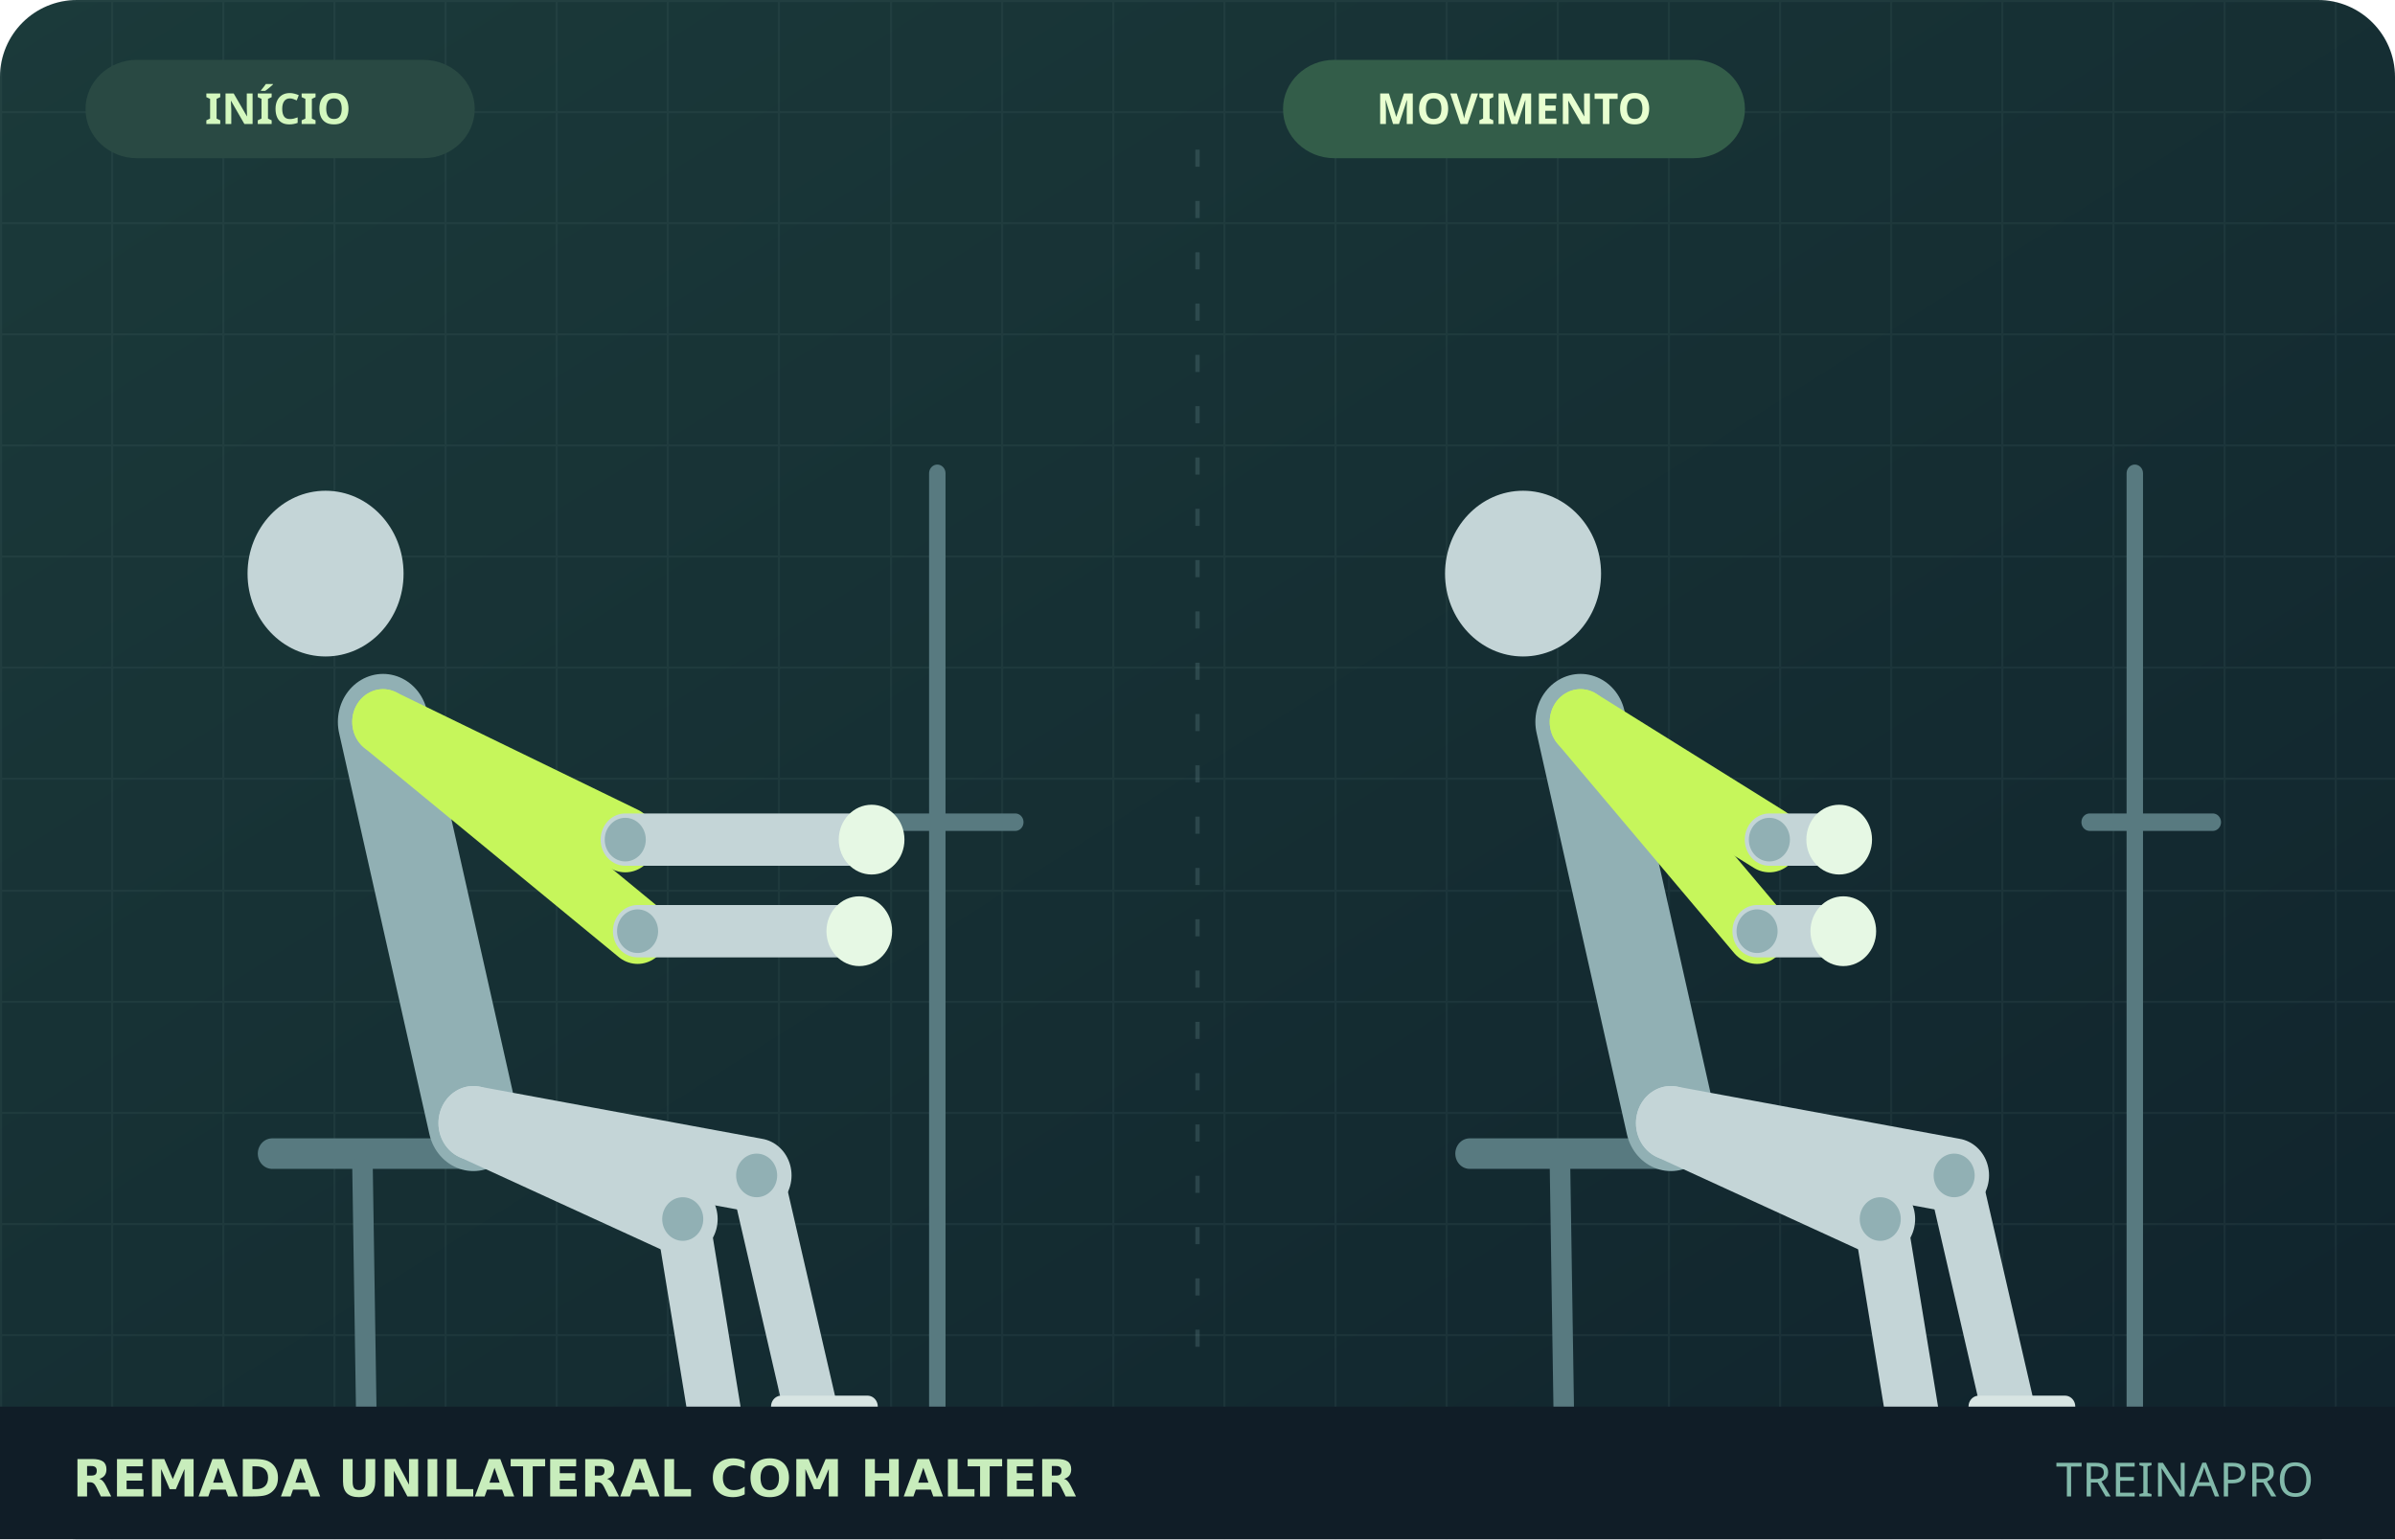
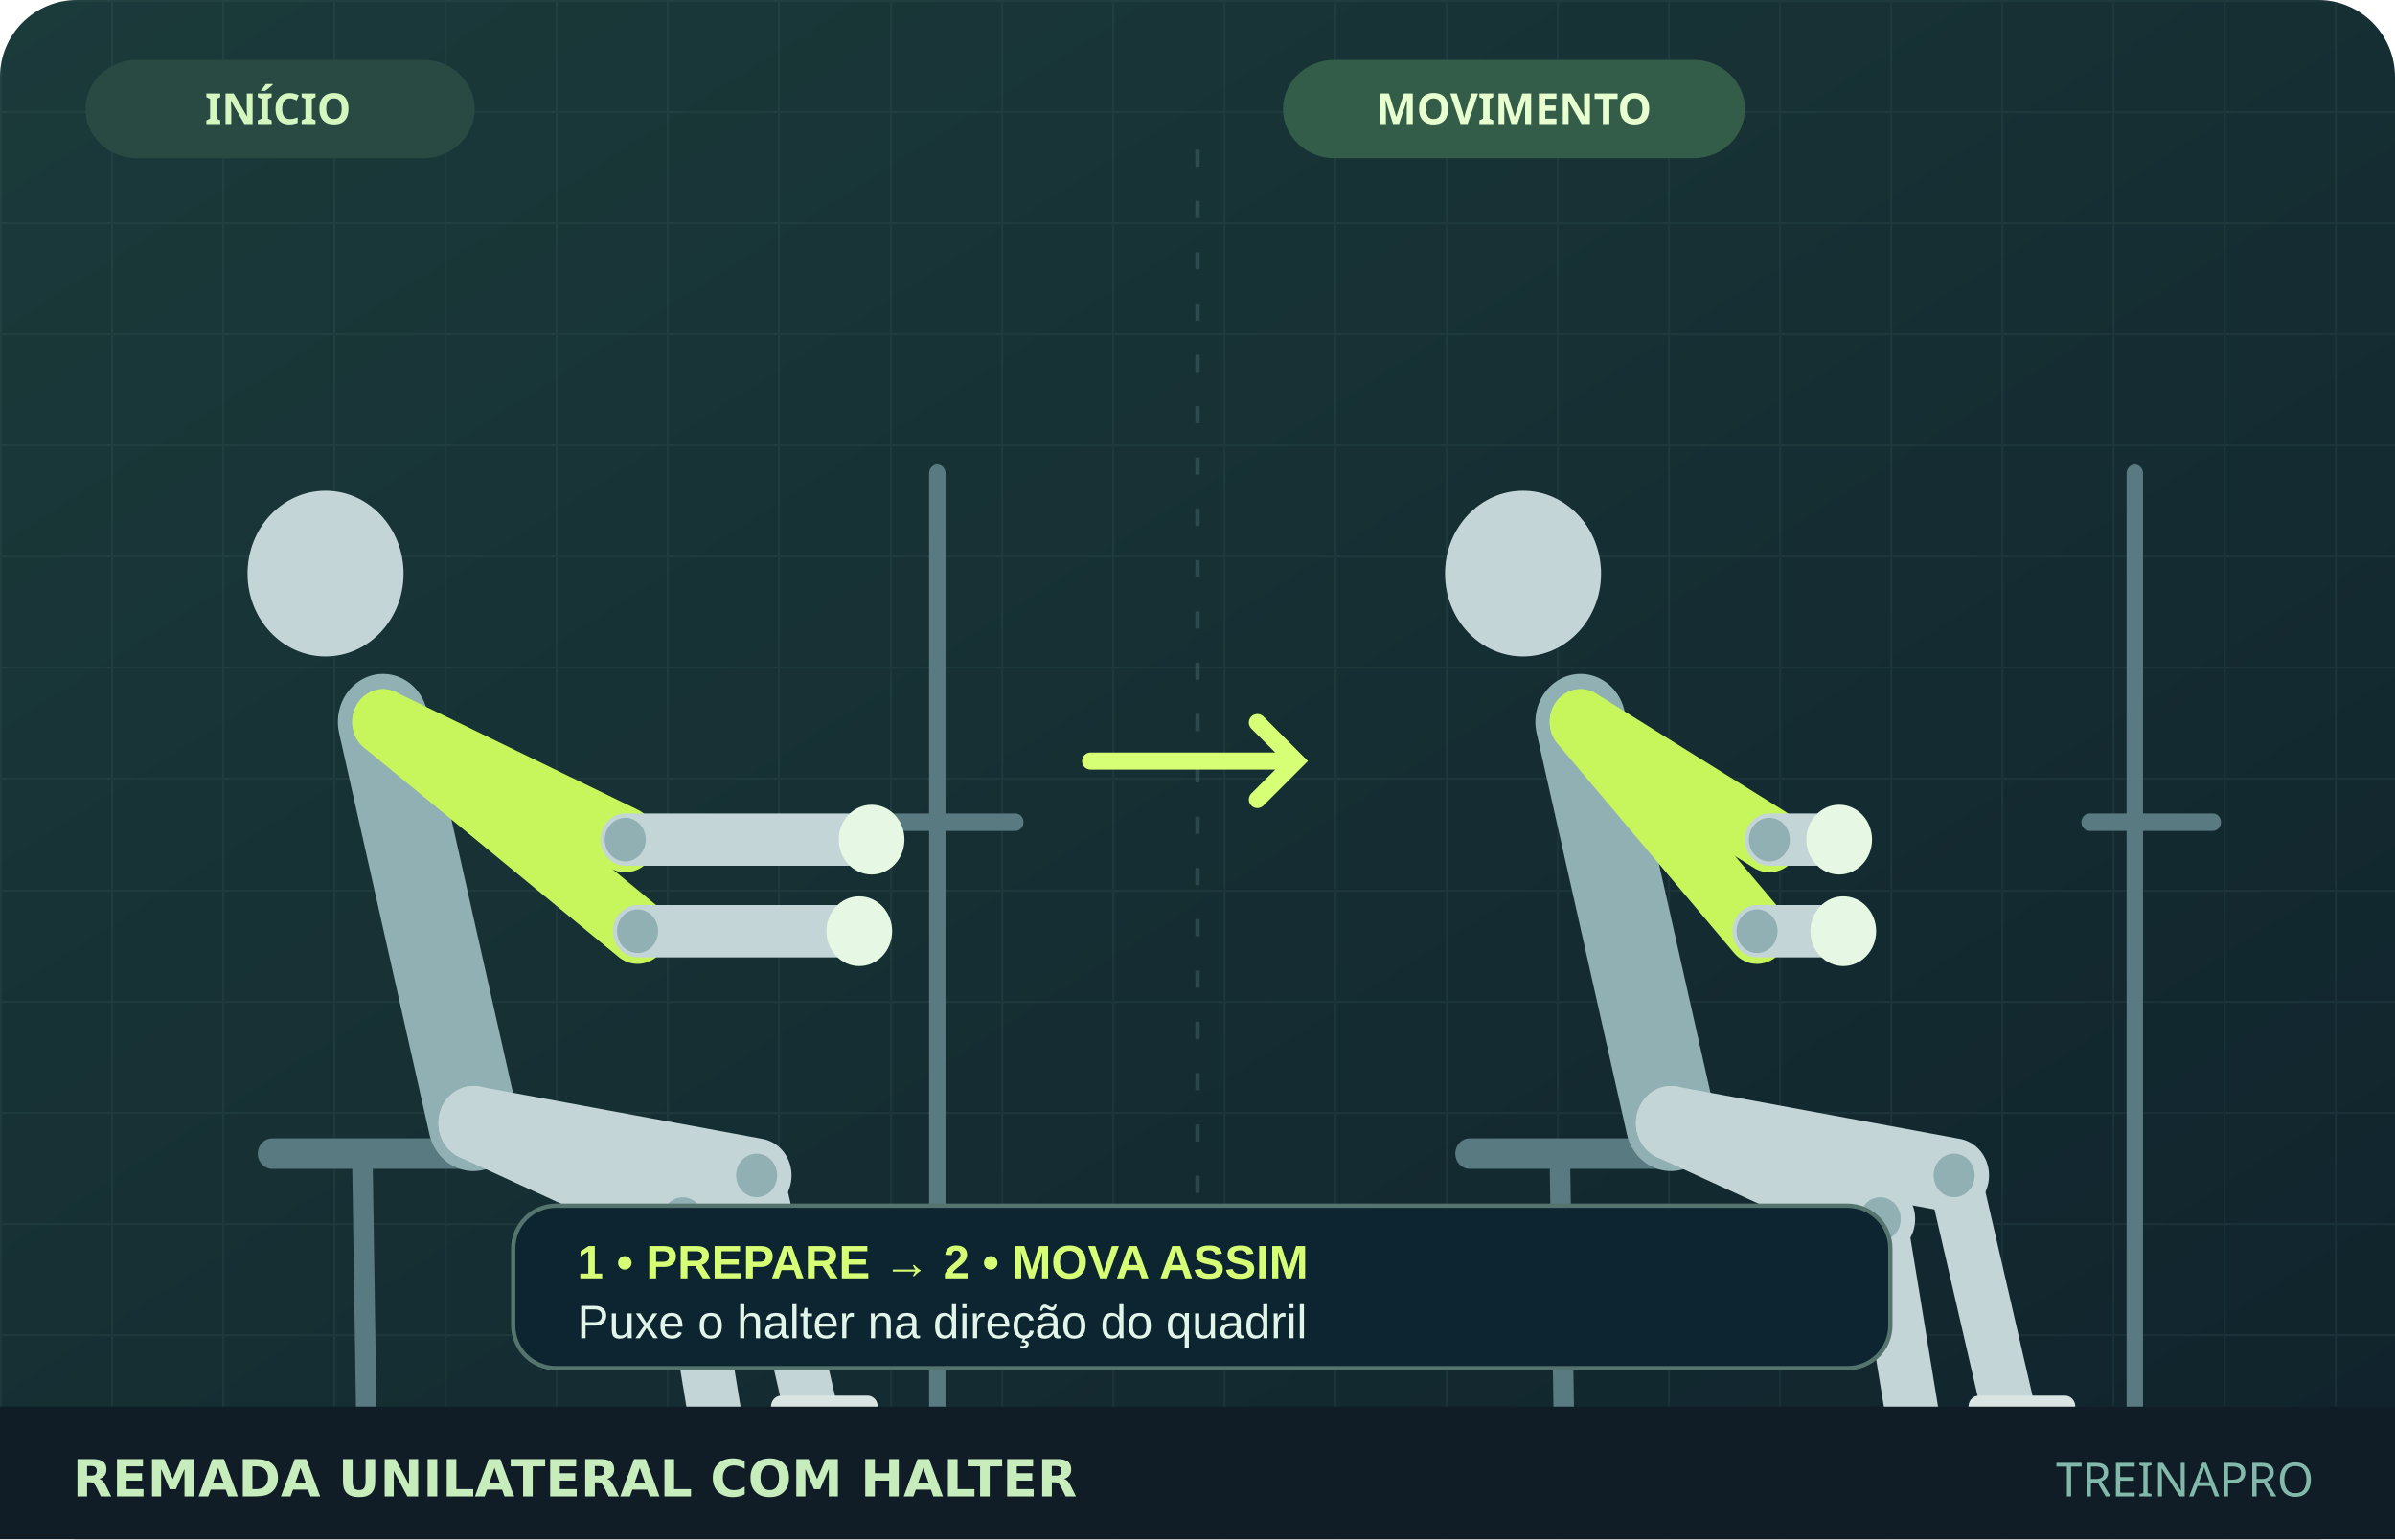
<svg xmlns="http://www.w3.org/2000/svg" viewBox="0 0 560 360" role="img" aria-labelledby="title desc">
  <defs>
    <linearGradient id="bg" x1="0" y1="0" x2="1" y2="1">
      <stop stop-color="#1b3a3a" />
      <stop offset="1" stop-color="#10232c" />
    </linearGradient>
    <pattern id="grid" width="26" height="26" patternUnits="userSpaceOnUse">
      <path d="M26 0H0V26" stroke="#527477" opacity=".13" fill="none" />
    </pattern>
  </defs>
  <rect width="560" height="360" rx="18" fill="url(#bg)" />
  <rect width="560" height="360" rx="18" fill="url(#grid)" />
  <path d="M280 35V315" stroke="#709297" stroke-dasharray="4 8" opacity=".25" />
  <rect x="20" y="14" rx="12" width="91" height="23" fill="#294943" />
  <text x="65" y="29" fill="#d3f7be" text-anchor="middle" font-size="10" font-family="sans-serif" font-weight="bold">INÍCIO</text>
  <rect x="300" y="14" rx="12" width="108" height="23" fill="#335d49" />
  <text x="354" y="29" fill="#e8ffd0" text-anchor="middle" font-size="10" font-family="sans-serif" font-weight="bold">MOVIMENTO</text>
  <g transform="translate(7 24) scale(.96 1.02)">
    <line x1="59" y1="241" x2="127" y2="241" stroke="#587a80" stroke-width="7" stroke-linecap="round" />
    <line x1="81" y1="244" x2="82" y2="305" stroke="#587a80" stroke-width="5" stroke-linecap="round" />
    <line x1="221" y1="85" x2="221" y2="305" stroke="#587a80" stroke-width="4" stroke-linecap="round" />
    <line x1="210" y1="165" x2="240" y2="165" stroke="#587a80" stroke-width="4" stroke-linecap="round" />
    <line x1="86" y1="142" x2="108" y2="234" stroke="#91b0b4" stroke-width="22" stroke-linecap="round" />
    <line x1="108" y1="234" x2="177" y2="246" stroke="#c4d5d7" stroke-width="17" stroke-linecap="round" />
    <line x1="177" y1="246" x2="190" y2="299" stroke="#c4d5d7" stroke-width="13" stroke-linecap="round" />
    <line x1="108" y1="234" x2="159" y2="256" stroke="#c4d5d7" stroke-width="17" stroke-linecap="round" />
    <line x1="159" y1="256" x2="167" y2="302" stroke="#c4d5d7" stroke-width="13" stroke-linecap="round" />
    <line x1="86" y1="142" x2="145" y2="169" stroke="#c6f65b" stroke-width="15" stroke-linecap="round" />
    <line x1="145" y1="169" x2="205" y2="169" stroke="#c4d5d7" stroke-width="12" stroke-linecap="round" />
    <line x1="86" y1="142" x2="148" y2="190" stroke="#c6f65b" stroke-width="15" stroke-linecap="round" />
    <line x1="148" y1="190" x2="202" y2="190" stroke="#c4d5d7" stroke-width="12" stroke-linecap="round" />
    <circle cx="72" cy="108" r="19" fill="#c4d5d7" />
    <circle cx="145" cy="169" r="5" fill="#91b0b4" />
    <circle cx="148" cy="190" r="5" fill="#91b0b4" />
    <circle cx="177" cy="246" r="5" fill="#91b0b4" />
    <circle cx="159" cy="256" r="5" fill="#91b0b4" />
    <circle cx="205" cy="169" r="8" fill="#e6f8e4" />
    <circle cx="202" cy="190" r="8" fill="#e6f8e4" />
    <line x1="183" y1="299" x2="204" y2="299" stroke="#d8e5e3" stroke-width="5" stroke-linecap="round" />
    <line x1="160" y1="302" x2="181" y2="302" stroke="#d8e5e3" stroke-width="5" stroke-linecap="round" />
  </g>
  <g transform="translate(287 24) scale(.96 1.02)">
    <line x1="59" y1="241" x2="127" y2="241" stroke="#587a80" stroke-width="7" stroke-linecap="round" />
    <line x1="81" y1="244" x2="82" y2="305" stroke="#587a80" stroke-width="5" stroke-linecap="round" />
    <line x1="221" y1="85" x2="221" y2="305" stroke="#587a80" stroke-width="4" stroke-linecap="round" />
    <line x1="210" y1="165" x2="240" y2="165" stroke="#587a80" stroke-width="4" stroke-linecap="round" />
    <line x1="86" y1="142" x2="108" y2="234" stroke="#91b0b4" stroke-width="22" stroke-linecap="round" />
    <line x1="108" y1="234" x2="177" y2="246" stroke="#c4d5d7" stroke-width="17" stroke-linecap="round" />
    <line x1="177" y1="246" x2="190" y2="299" stroke="#c4d5d7" stroke-width="13" stroke-linecap="round" />
    <line x1="108" y1="234" x2="159" y2="256" stroke="#c4d5d7" stroke-width="17" stroke-linecap="round" />
    <line x1="159" y1="256" x2="167" y2="302" stroke="#c4d5d7" stroke-width="13" stroke-linecap="round" />
    <line x1="86" y1="142" x2="132" y2="169" stroke="#c6f65b" stroke-width="15" stroke-linecap="round" />
    <line x1="132" y1="169" x2="149" y2="169" stroke="#c4d5d7" stroke-width="12" stroke-linecap="round" />
    <line x1="86" y1="142" x2="129" y2="190" stroke="#c6f65b" stroke-width="15" stroke-linecap="round" />
    <line x1="129" y1="190" x2="150" y2="190" stroke="#c4d5d7" stroke-width="12" stroke-linecap="round" />
    <circle cx="72" cy="108" r="19" fill="#c4d5d7" />
    <circle cx="132" cy="169" r="5" fill="#91b0b4" />
    <circle cx="129" cy="190" r="5" fill="#91b0b4" />
    <circle cx="177" cy="246" r="5" fill="#91b0b4" />
    <circle cx="159" cy="256" r="5" fill="#91b0b4" />
    <circle cx="149" cy="169" r="8" fill="#e6f8e4" />
    <circle cx="150" cy="190" r="8" fill="#e6f8e4" />
    <line x1="183" y1="299" x2="204" y2="299" stroke="#d8e5e3" stroke-width="5" stroke-linecap="round" />
    <line x1="160" y1="302" x2="181" y2="302" stroke="#d8e5e3" stroke-width="5" stroke-linecap="round" />
  </g>
  <rect x="0" y="329" width="560" height="31" fill="#101d27" />
  <text x="17" y="350" font-size="12" font-family="DejaVu Sans, sans-serif" font-weight="700" fill="#c8edbc">REMADA UNILATERAL COM HALTER</text>
  <text x="541" y="350" font-size="11" font-family="sans-serif" text-anchor="end" fill="#82b9aa">TREINAPRO</text>
+   <g aria-hidden="true">
+     <path d="M255 178H303m-9-9 9 9-9 9" stroke="#d7ff75" stroke-width="4" fill="none" stroke-linecap="round" />
+     <rect x="120" y="282" rx="10" width="322" height="38" fill="#0d2530" stroke="#55746e" />
+     <text x="135" y="299" font-family="Arial,sans-serif" font-size="11" font-weight="bold" fill="#d7ff75">1 • PREPARE → 2 • MOVA ASSIM</text>
+     <text x="135" y="313" font-family="Arial,sans-serif" font-size="11" fill="#e1f5e9">Puxe o halter na direção do quadril</text>
+   </g>
</svg>
